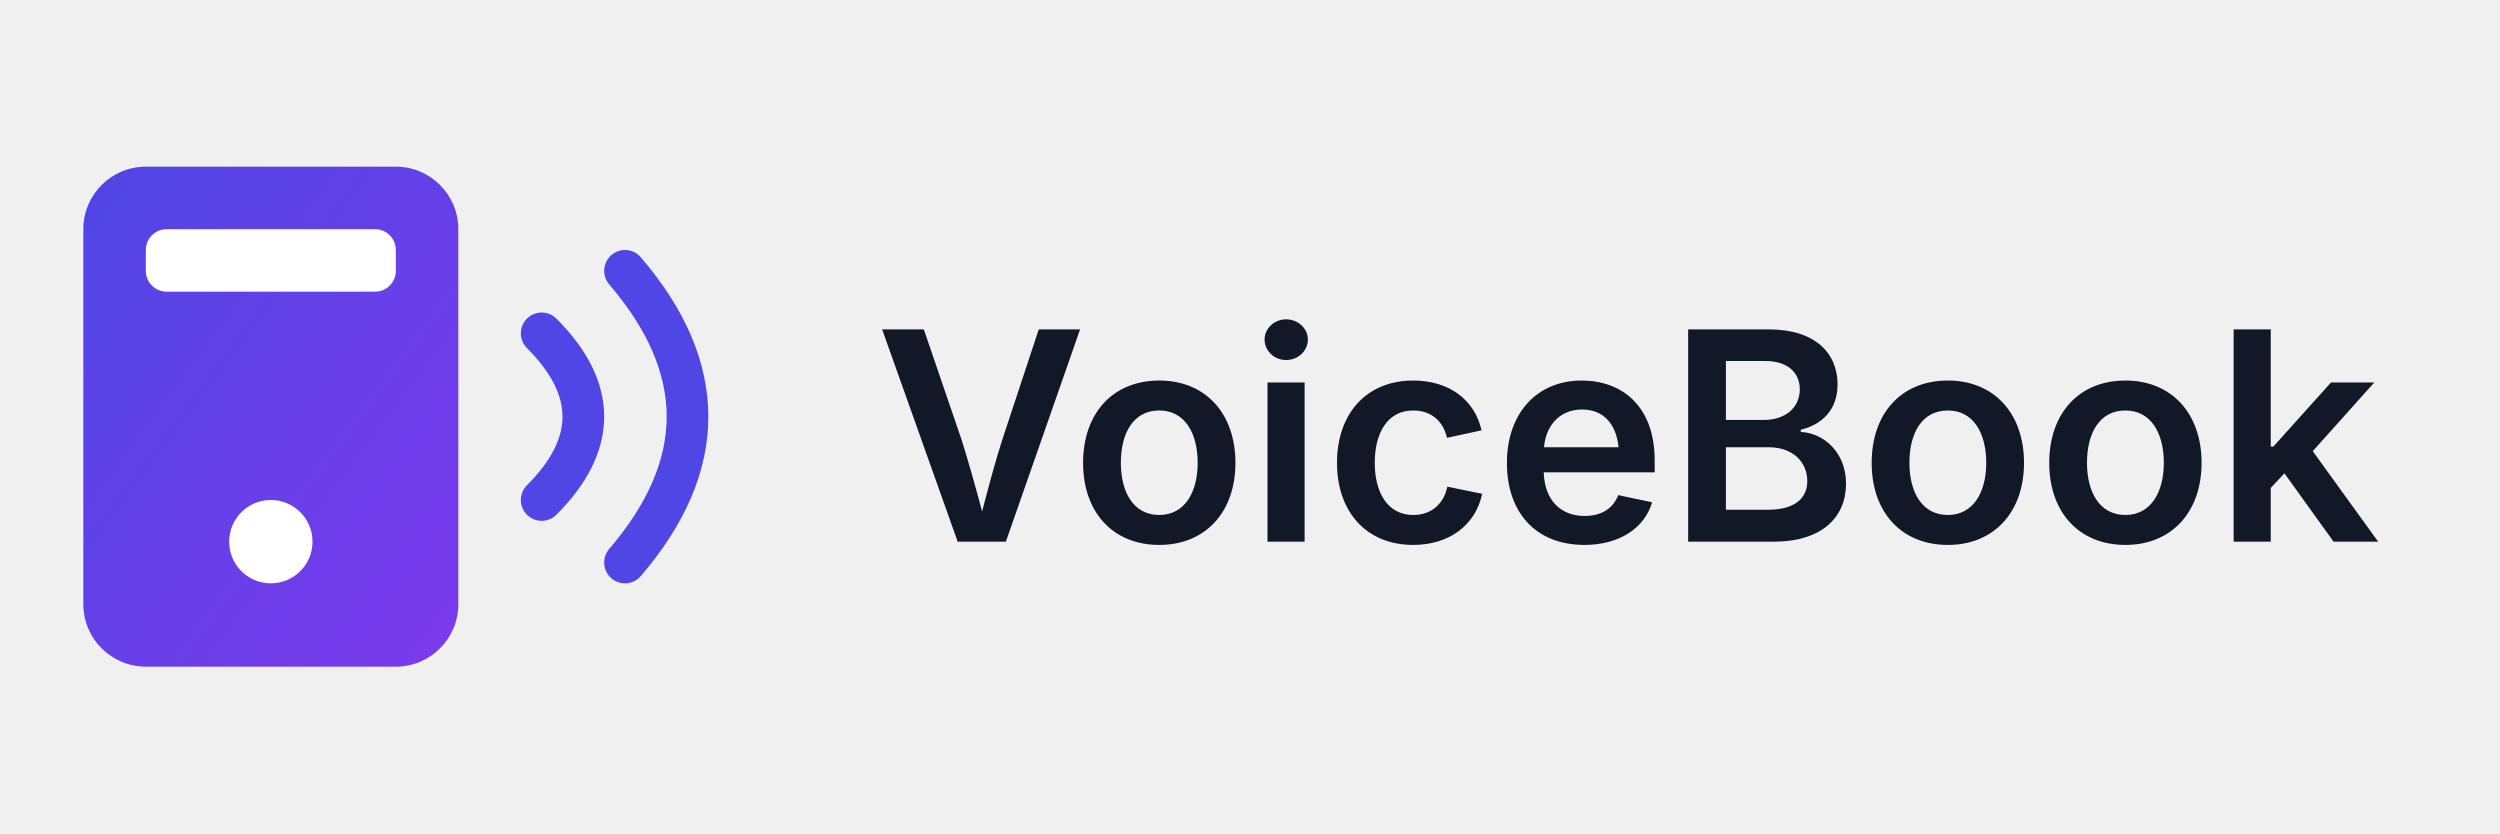
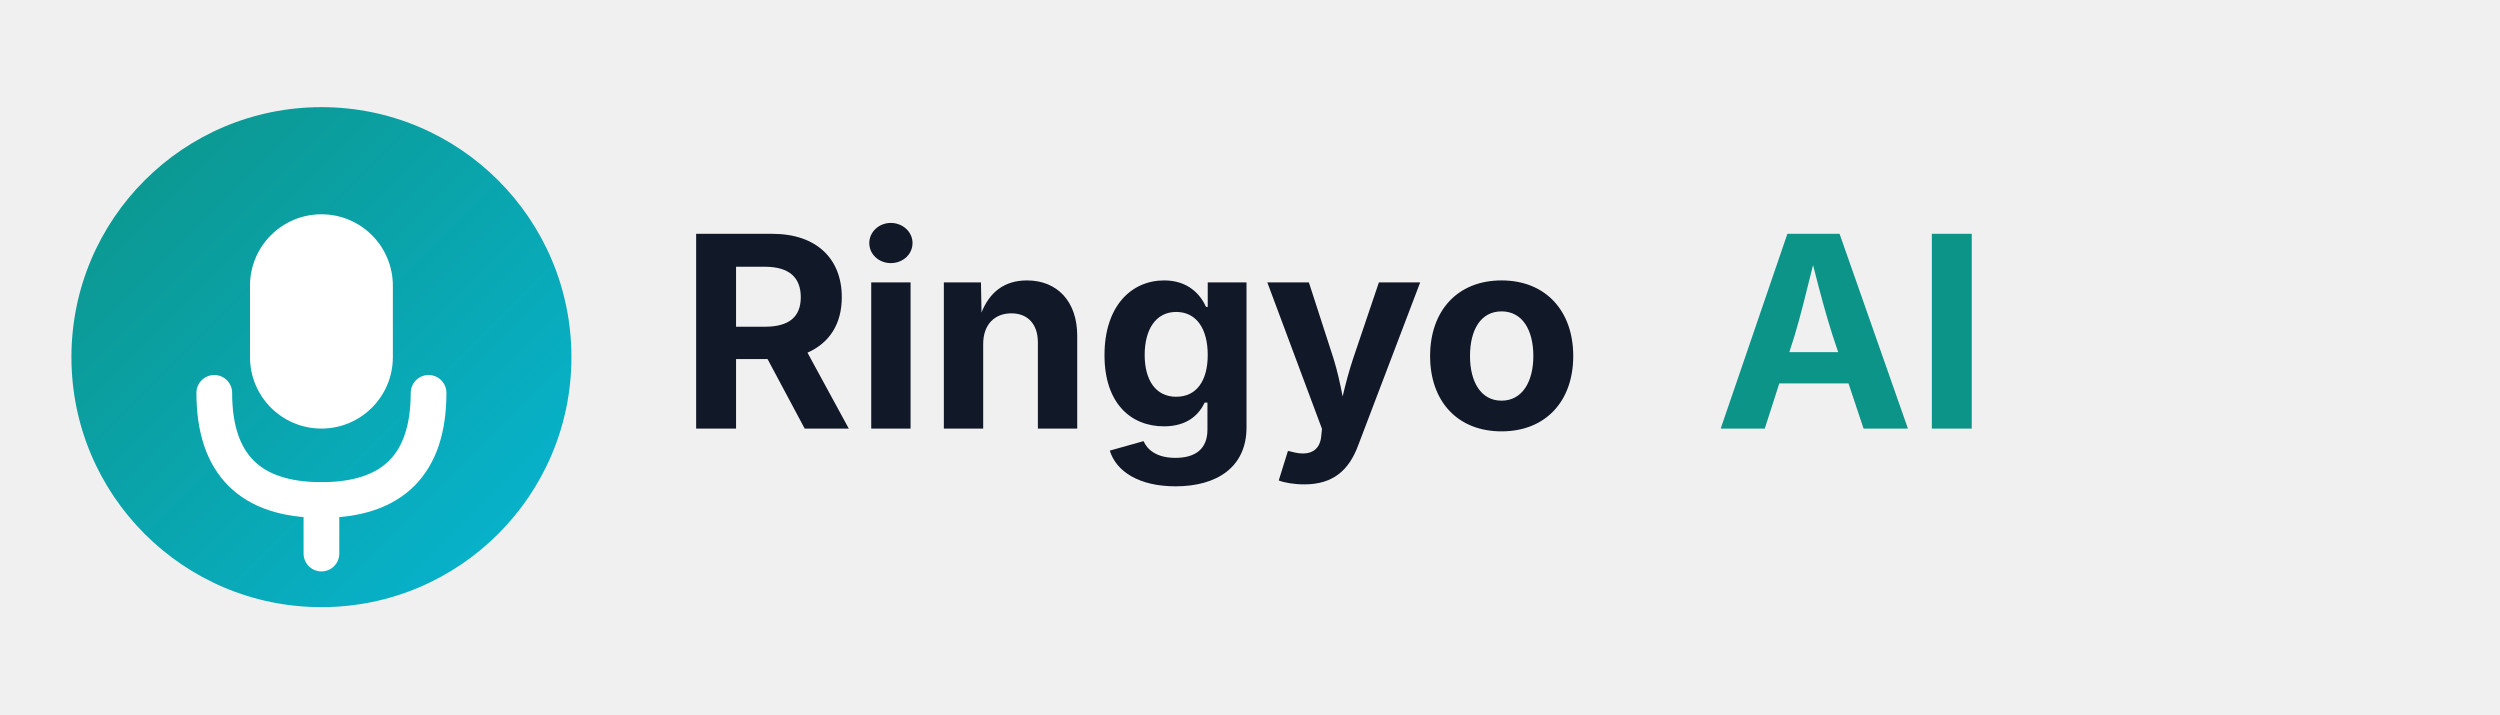
- <svg xmlns="http://www.w3.org/2000/svg" width="120" height="40" viewBox="0 0 120 40">
+ <svg xmlns="http://www.w3.org/2000/svg" width="140" height="40" viewBox="0 0 140 40">
  <defs>
    <linearGradient id="gradLight" x1="0%" y1="0%" x2="100%" y2="100%">
-       <stop offset="0%" style="stop-color:#4F46E5" />
-       <stop offset="100%" style="stop-color:#7C3AED" />
+       <stop offset="0%" style="stop-color:#0D9488" />
+       <stop offset="100%" style="stop-color:#06B6D4" />
    </linearGradient>
  </defs>
-   <rect x="4" y="8" width="18" height="24" rx="3" fill="url(#gradLight)" />
-   <rect x="7" y="11" width="12" height="3" rx="1" fill="white" />
-   <circle cx="13" cy="26" r="2" fill="white" />
-   <path d="M26 16 Q30 20 26 24" stroke="#4F46E5" stroke-width="2" fill="none" stroke-linecap="round" />
-   <path d="M30 13 Q36 20 30 27" stroke="#4F46E5" stroke-width="2" fill="none" stroke-linecap="round" />
-   <text x="42" y="26" font-family="system-ui, -apple-system, sans-serif" font-size="14" font-weight="600" fill="#111827">VoiceBook</text>
+   <circle cx="18" cy="20" r="14" fill="url(#gradLight)" />
+   <rect x="14" y="12" width="8" height="12" rx="4" fill="white" />
+   <path d="M12 22 Q12 28 18 28 Q24 28 24 22" stroke="white" stroke-width="2" fill="none" stroke-linecap="round" />
+   <line x1="18" y1="28" x2="18" y2="31" stroke="white" stroke-width="2" stroke-linecap="round" />
+   <text x="38" y="24" font-family="system-ui, -apple-system, sans-serif" font-size="15" font-weight="700" fill="#111827">Ringyo</text>
+   <text x="96" y="24" font-family="system-ui, -apple-system, sans-serif" font-size="15" font-weight="700" fill="#0D9488">AI</text>
</svg>
